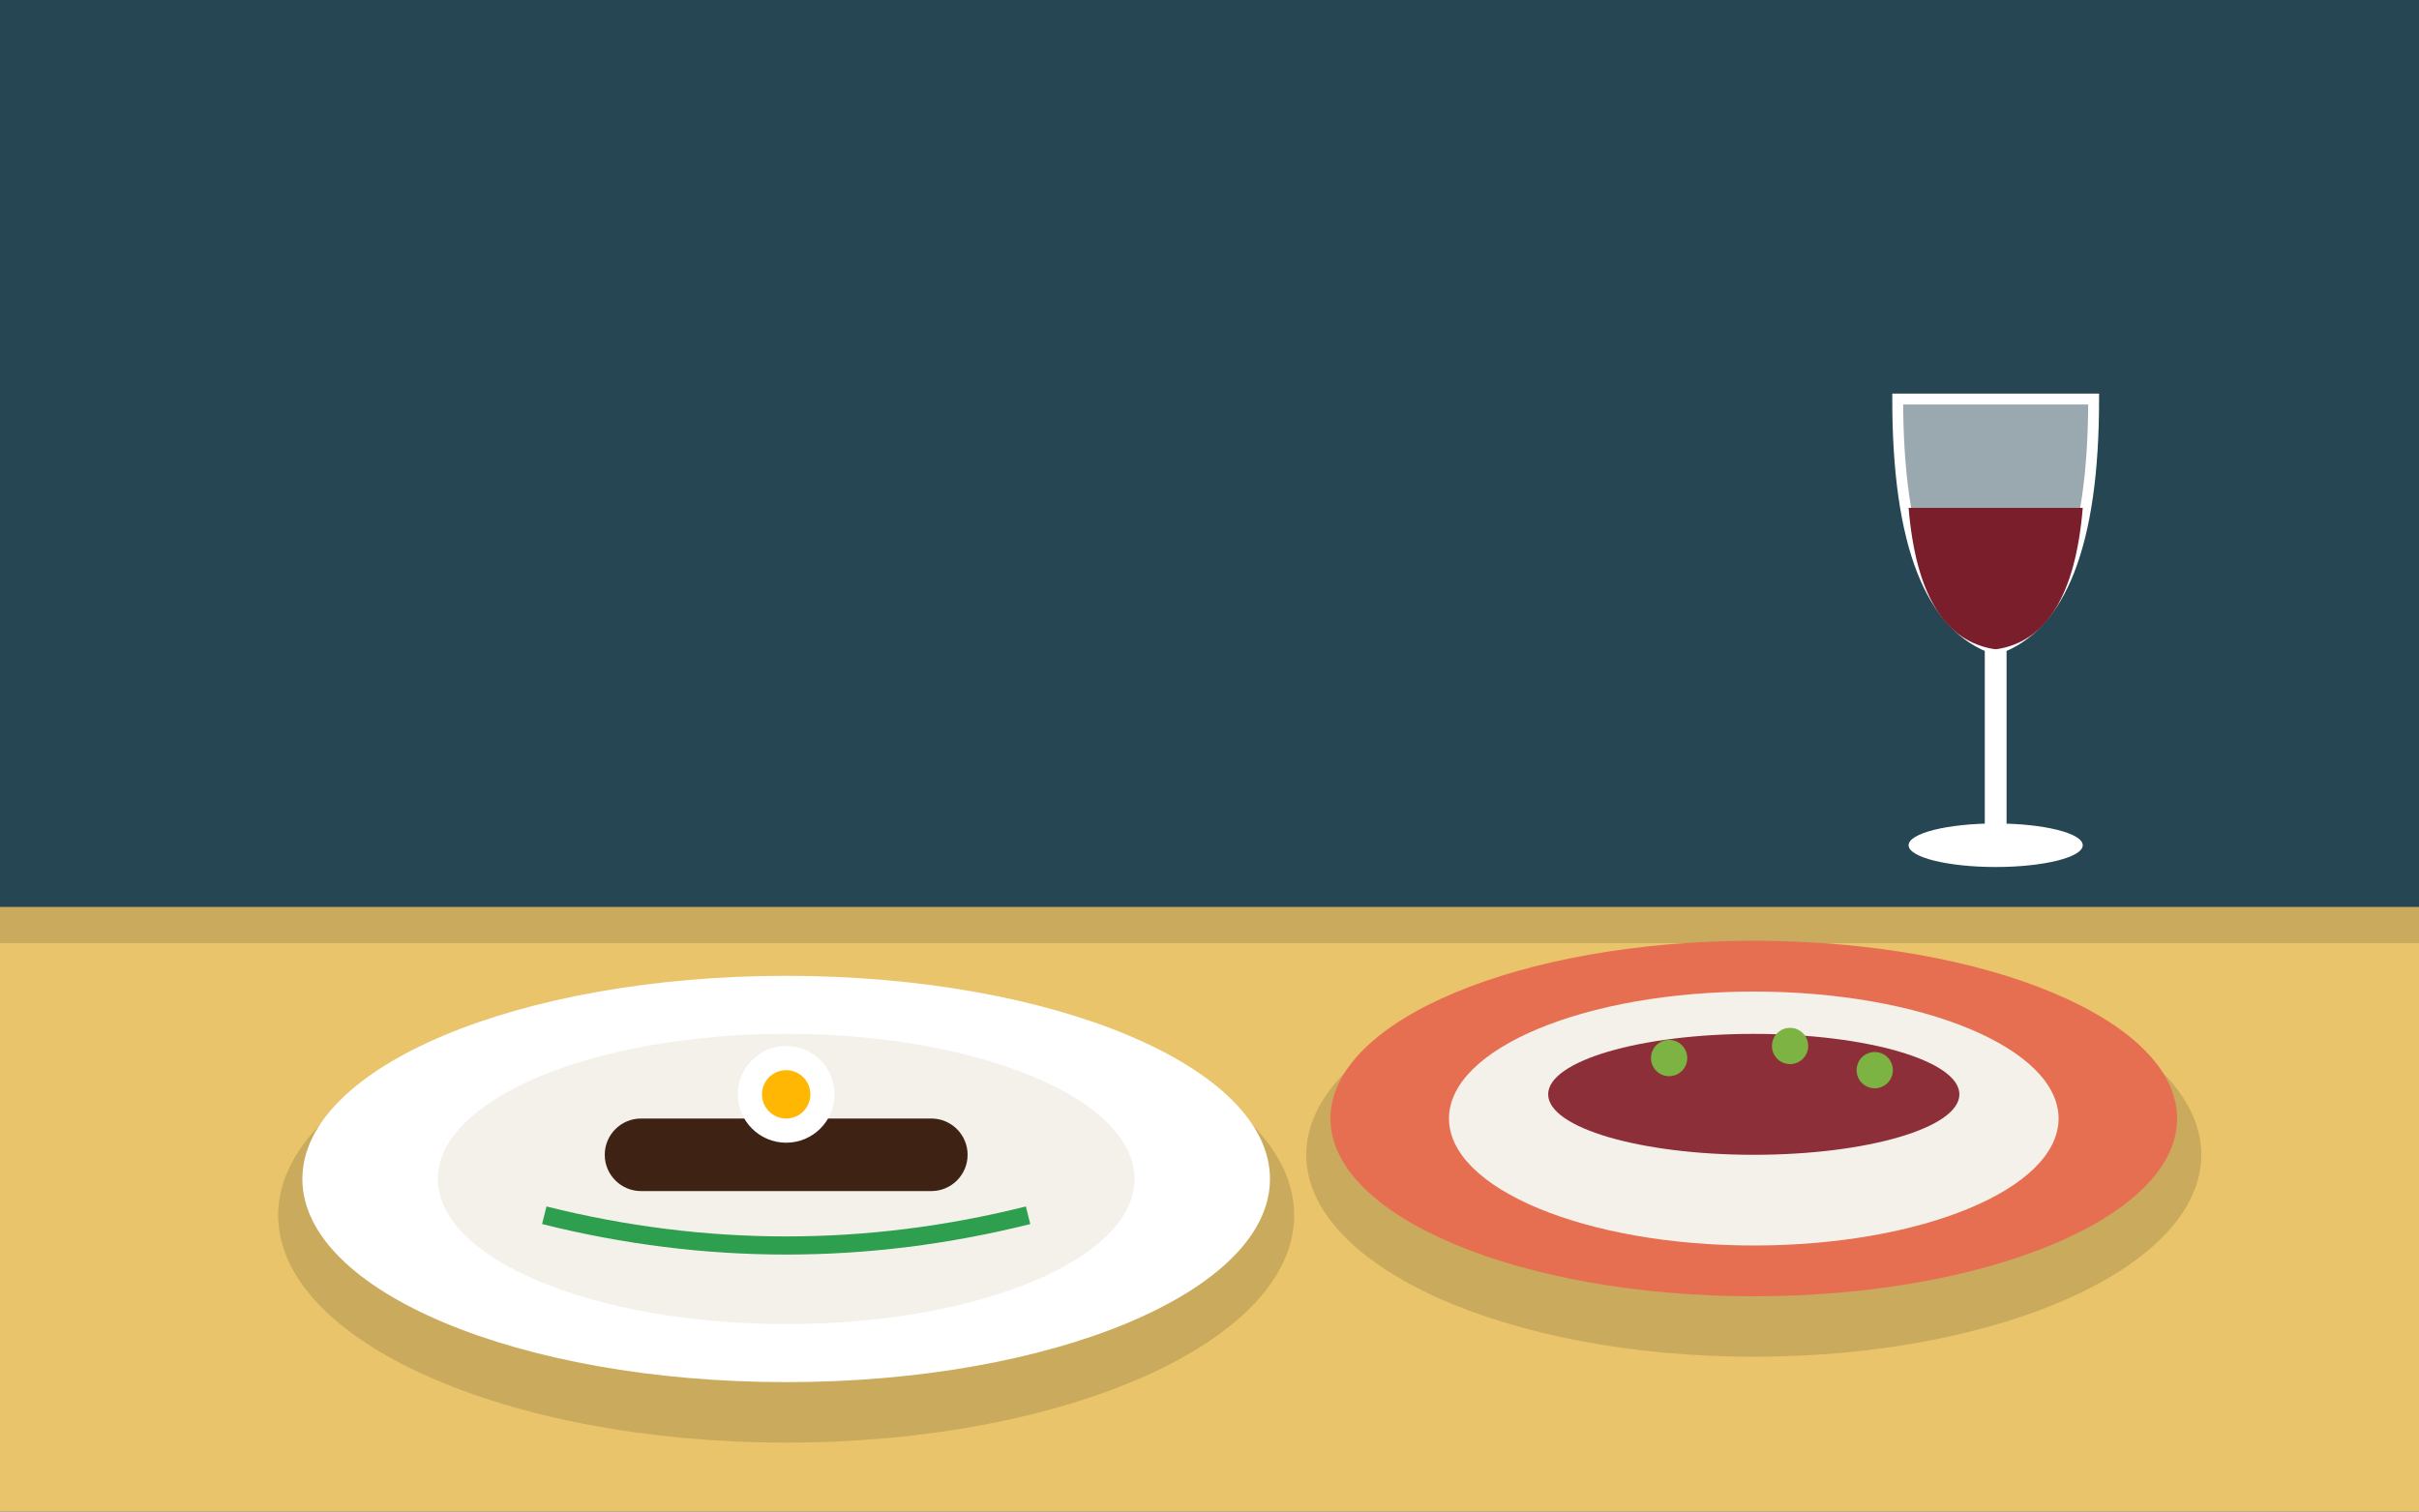
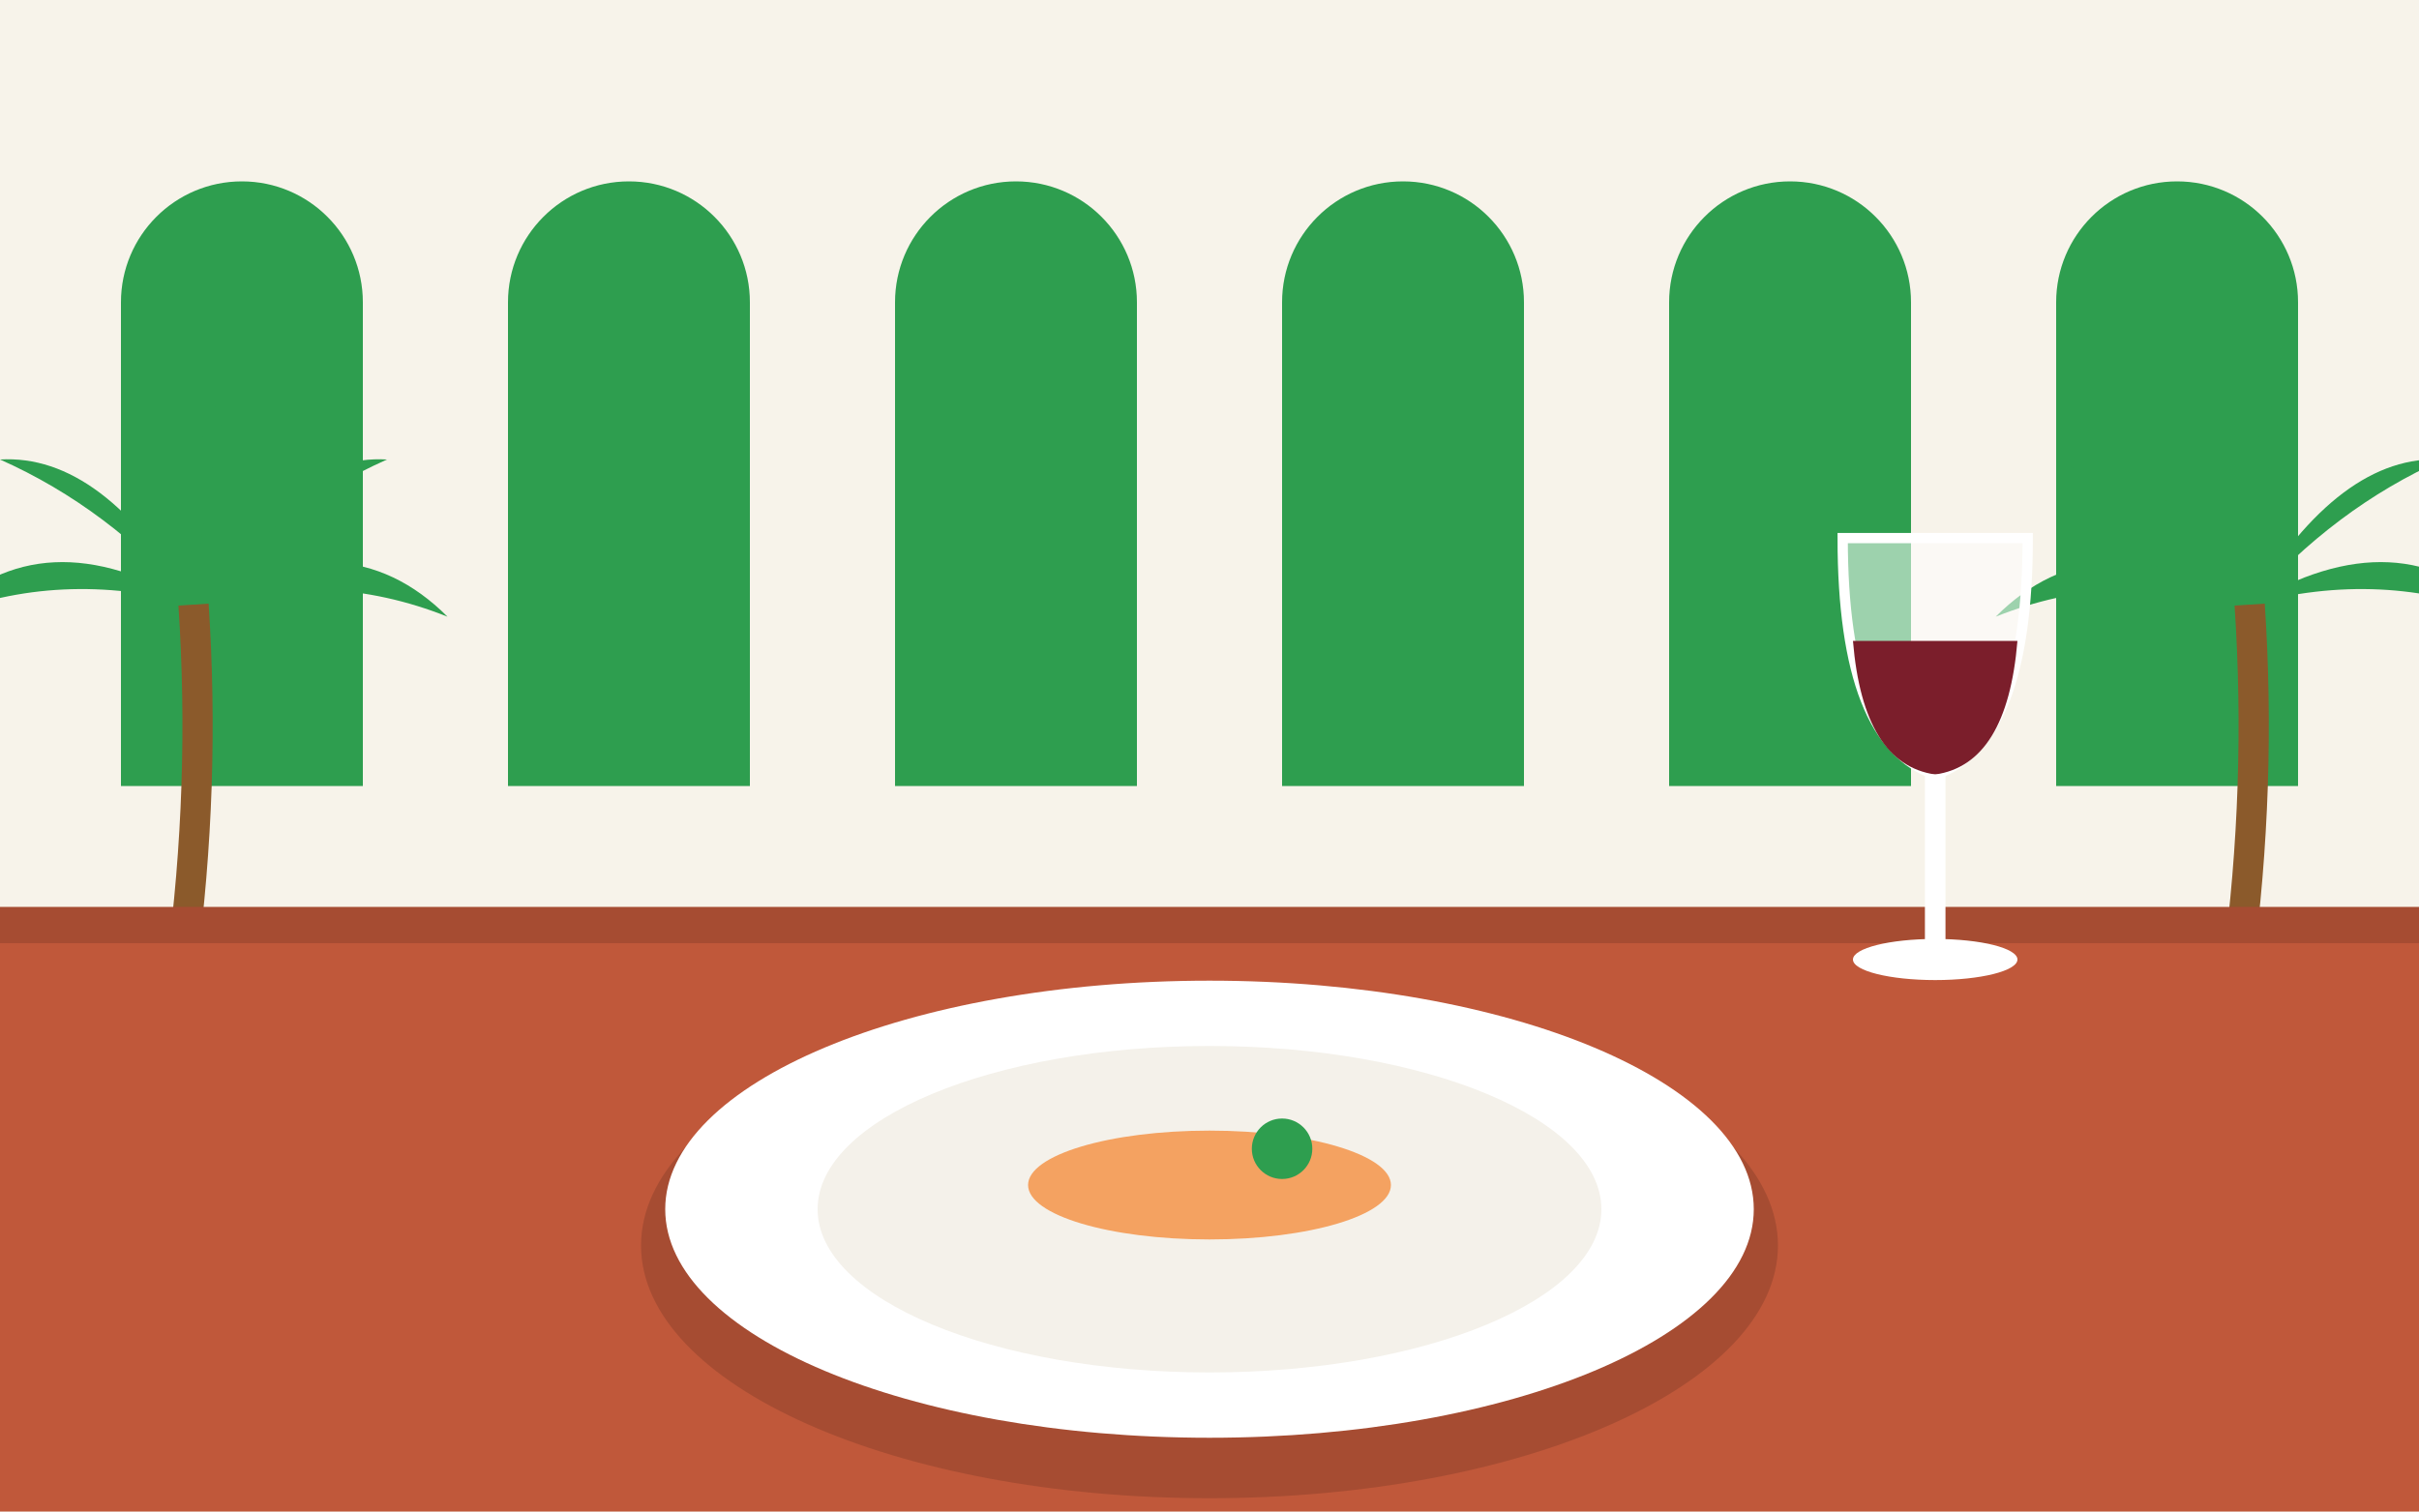
<svg xmlns="http://www.w3.org/2000/svg" viewBox="0 0 400 250" preserveAspectRatio="xMidYMid slice">
  <rect width="400" height="250" fill="#FFF" />
-   <rect width="400" height="250" fill="#264653" />
-   <rect x="0" y="150" width="400" height="100" fill="#E9C46A" />
-   <rect x="0" y="150" width="400" height="6" fill="#00000022" />
-   <g transform="translate(130,195)">
-     <ellipse cx="0" cy="6" rx="84" ry="37.6" fill="#00000022" />
-     <ellipse cx="0" cy="0" rx="80" ry="33.6" fill="#FFFFFF" />
-     <ellipse cx="0" cy="0" rx="57.6" ry="24.0" fill="#F4F1EA" />
-     <rect x="-30" y="-10" width="60" height="12" rx="6" fill="#3E2214" />
-     <circle cx="0" cy="-14" r="8" fill="#fff" />
-     <circle cx="0" cy="-14" r="4" fill="#FFB703" />
-     <path d="M-40 6 q40 10 80 0" stroke="#2E9E4F" stroke-width="3" fill="none" />
-   </g>
-   <g transform="translate(290,185)">
-     <ellipse cx="0" cy="6" rx="74" ry="33.4" fill="#00000022" />
-     <ellipse cx="0" cy="0" rx="70" ry="29.4" fill="#E76F51" />
-     <ellipse cx="0" cy="0" rx="50.4" ry="21.0" fill="#F4F1EA" />
-     <ellipse cx="0" cy="-4" rx="34" ry="10" fill="#8C2F39" />
-     <g fill="#7CB342">
-       <circle cx="-14" cy="-10" r="3" />
-       <circle cx="6" cy="-12" r="3" />
-       <circle cx="20" cy="-8" r="3" />
+   <rect width="400" height="250" fill="#F7F3EA" />
+   <path d="M20 130 V50.0 A20.0 20.0 0 0 1 60 50.0 V130Z" fill="#2E9E4F" />
+   <path d="M84 130 V50.0 A20.0 20.0 0 0 1 124 50.0 V130Z" fill="#2E9E4F" />
+   <path d="M148 130 V50.0 A20.0 20.0 0 0 1 188 50.0 V130Z" fill="#2E9E4F" />
+   <path d="M212 130 V50.0 A20.0 20.0 0 0 1 252 50.0 V130Z" fill="#2E9E4F" />
+   <path d="M276 130 V50.0 A20.0 20.0 0 0 1 316 50.0 V130Z" fill="#2E9E4F" />
+   <path d="M340 130 V50.0 A20.0 20.0 0 0 1 380 50.0 V130Z" fill="#2E9E4F" />
+   <g transform="translate(30,160) scale(1.0)">
+     <path d="M0 0 Q4 -30.0 2 -60" stroke="#8B5A2B" stroke-width="5" fill="none" />
+     <g fill="#2E9E4F" transform="translate(2,-60)">
+       <path d="M0 0 Q-25 -15 -42 2 Q-22 -6 0 0Z" />
+       <path d="M0 0 Q25 -15 42 2 Q22 -6 0 0Z" />
+       <path d="M0 0 Q-15 -25 -32 -24 Q-14 -16 0 0Z" />
+       <path d="M0 0 Q15 -25 32 -24 Q14 -16 0 0Z" />
+       <path d="M0 0 Q-2 -28 6 -36 Q2 -20 0 0Z" />
    </g>
  </g>
-   <g transform="translate(330,120) scale(0.9)">
+   <g transform="translate(370,160) scale(1.0)">
+     <path d="M0 0 Q4 -30.0 2 -60" stroke="#8B5A2B" stroke-width="5" fill="none" />
+     <g fill="#2E9E4F" transform="translate(2,-60)">
+       <path d="M0 0 Q-25 -15 -42 2 Q-22 -6 0 0Z" />
+       <path d="M0 0 Q25 -15 42 2 Q22 -6 0 0Z" />
+       <path d="M0 0 Q-15 -25 -32 -24 Q-14 -16 0 0Z" />
+       <path d="M0 0 Q15 -25 32 -24 Q14 -16 0 0Z" />
+       <path d="M0 0 Q-2 -28 6 -36 Q2 -20 0 0Z" />
+     </g>
+   </g>
+   <rect x="0" y="150" width="400" height="100" fill="#C0583A" />
+   <rect x="0" y="150" width="400" height="6" fill="#00000022" />
+   <g transform="translate(200,200)">
+     <ellipse cx="0" cy="6" rx="94" ry="41.8" fill="#00000022" />
+     <ellipse cx="0" cy="0" rx="90" ry="37.8" fill="#FFFFFF" />
+     <ellipse cx="0" cy="0" rx="64.8" ry="27.0" fill="#F4F1EA" />
+     <ellipse cx="0" cy="-4" rx="30" ry="9" fill="#F4A261" />
+     <circle cx="12" cy="-10" r="5" fill="#2E9E4F" />
+   </g>
+   <g transform="translate(320,140) scale(0.85)">
    <path d="M-18 -60 h36 q0 40 -18 46 q-18 -6 -18 -46z" fill="#ffffff88" stroke="#fff" stroke-width="2" />
    <path d="M-16 -40 h32 q-2 24 -16 26 q-14 -2 -16 -26z" fill="#7B1E2B" />
    <rect x="-2" y="-14" width="4" height="34" fill="#fff" />
    <ellipse cx="0" cy="22" rx="16" ry="4" fill="#fff" />
  </g>
</svg>
